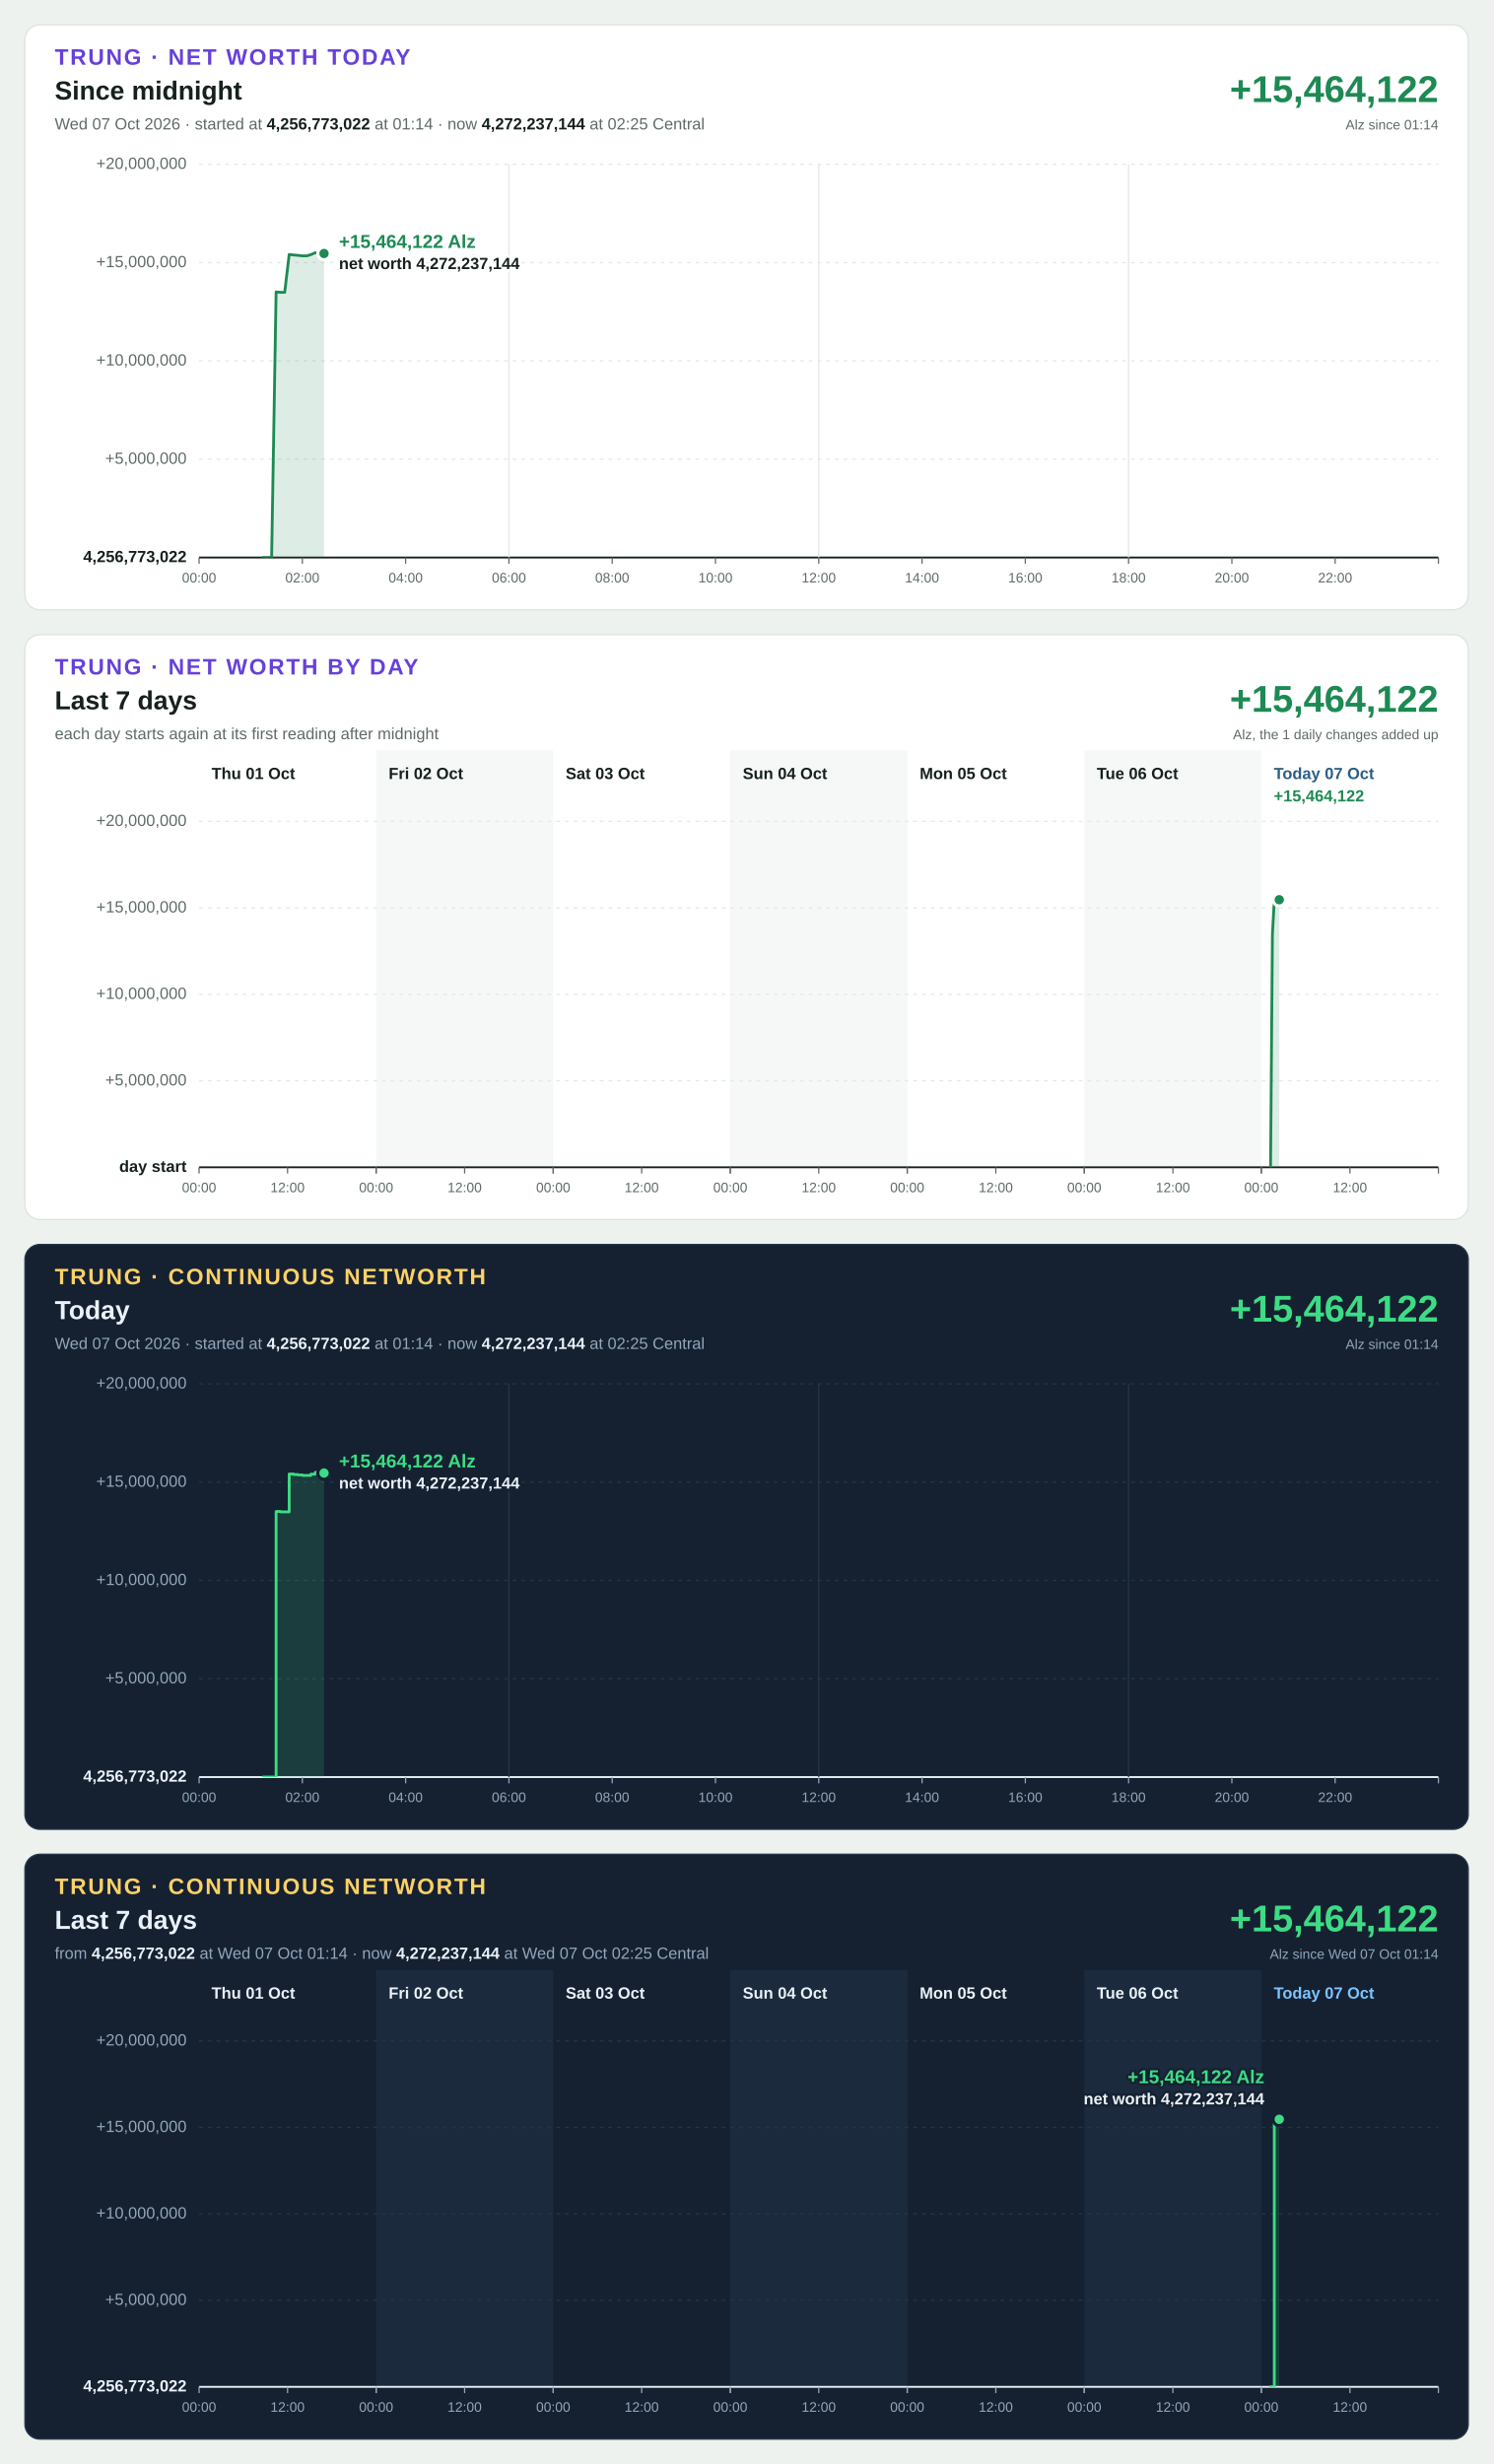
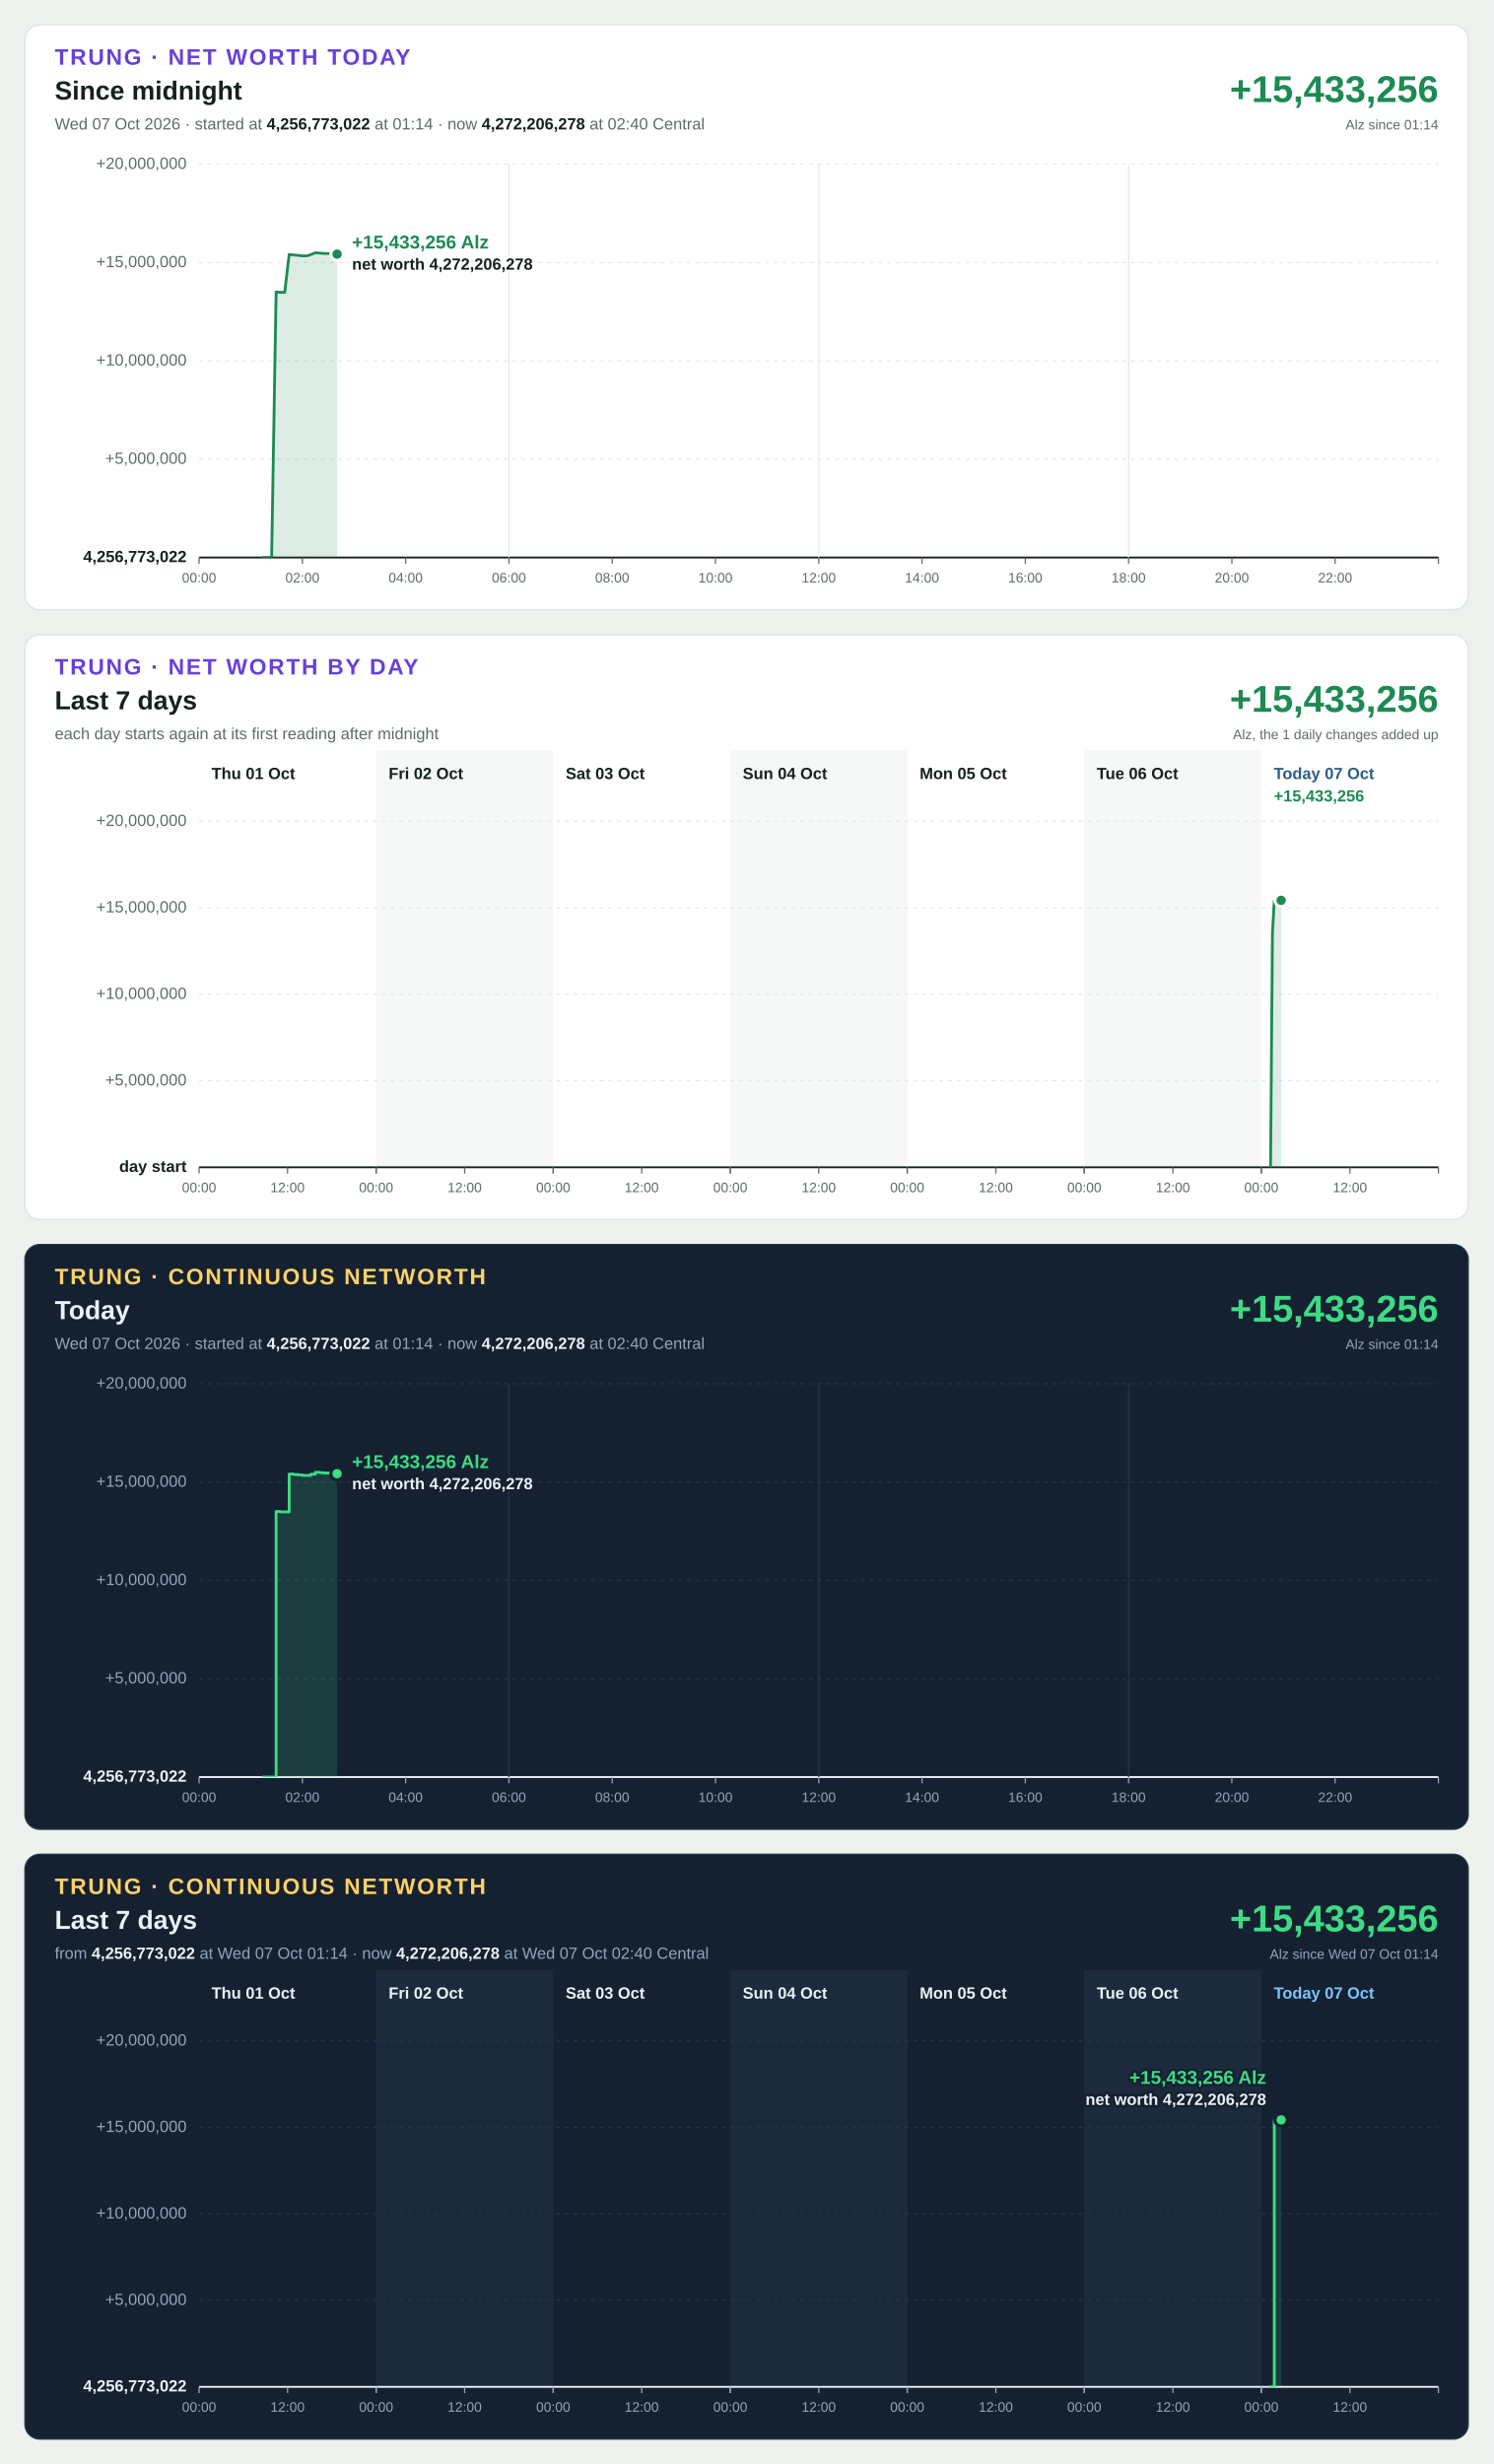
<svg xmlns="http://www.w3.org/2000/svg" width="1200" height="1980" viewBox="0 0 1200 1980" font-family="Segoe UI, Helvetica Neue, Arial, sans-serif" font-size="13" style="font-variant-numeric: tabular-nums">
  <rect width="1200" height="1980" fill="#eef2ef" />
  <g transform="translate(20,20)">
    <rect width="1160" height="470" rx="12" fill="#ffffff" stroke="#dbe3de" />
    <text x="24" y="32" font-size="18" font-weight="700" letter-spacing="1.4" fill="#6741d9">TRUNG · NET WORTH TODAY</text>
    <text x="24" y="60" font-size="21" font-weight="700" fill="#16211b">Since midnight</text>
-     <text x="24" y="84" fill="#5f6b65">Wed 07 Oct 2026 · started at <tspan font-weight="700" fill="#16211b">4,256,773,022</tspan> at 01:14 · now <tspan font-weight="700" fill="#16211b">4,272,237,144</tspan> at 02:25 Central</text>
-     <text x="1136" y="62" font-size="30" font-weight="700" text-anchor="end" fill="#1d8a53">+15,464,122</text>
+     <text x="24" y="84" fill="#5f6b65">Wed 07 Oct 2026 · started at <tspan font-weight="700" fill="#16211b">4,256,773,022</tspan> at 01:14 · now <tspan font-weight="700" fill="#16211b">4,272,206,278</tspan> at 02:40 Central</text>
+     <text x="1136" y="62" font-size="30" font-weight="700" text-anchor="end" fill="#1d8a53">+15,433,256</text>
    <text x="1136" y="84" font-size="11" text-anchor="end" fill="#5f6b65">Alz since 01:14</text>
    <line x1="140" x2="1136" y1="428.0" y2="428.0" stroke="#16211b" stroke-width="1.5" />
    <text x="130" y="428.0" text-anchor="end" dominant-baseline="middle" font-weight="700" fill="#16211b">4,256,773,022</text>
    <line x1="140" x2="1136" y1="349.0" y2="349.0" stroke="#e3e9e5" stroke-width="1" stroke-dasharray="3 4" />
    <text x="130" y="349.0" text-anchor="end" dominant-baseline="middle" font-weight="400" fill="#5f6b65">+5,000,000</text>
    <line x1="140" x2="1136" y1="270.0" y2="270.0" stroke="#e3e9e5" stroke-width="1" stroke-dasharray="3 4" />
    <text x="130" y="270.0" text-anchor="end" dominant-baseline="middle" font-weight="400" fill="#5f6b65">+10,000,000</text>
    <line x1="140" x2="1136" y1="191.0" y2="191.0" stroke="#e3e9e5" stroke-width="1" stroke-dasharray="3 4" />
    <text x="130" y="191.0" text-anchor="end" dominant-baseline="middle" font-weight="400" fill="#5f6b65">+15,000,000</text>
    <line x1="140" x2="1136" y1="112.0" y2="112.0" stroke="#e3e9e5" stroke-width="1" stroke-dasharray="3 4" />
    <text x="130" y="112.0" text-anchor="end" dominant-baseline="middle" font-weight="400" fill="#5f6b65">+20,000,000</text>
    <line x1="140.0" x2="140.0" y1="428" y2="433" stroke="#5f6b65" stroke-width="1" />
    <text x="140.0" y="448" font-size="11" text-anchor="middle" fill="#5f6b65">00:00</text>
    <line x1="223.0" x2="223.0" y1="428" y2="433" stroke="#5f6b65" stroke-width="1" />
    <text x="223.0" y="448" font-size="11" text-anchor="middle" fill="#5f6b65">02:00</text>
    <line x1="306.0" x2="306.0" y1="428" y2="433" stroke="#5f6b65" stroke-width="1" />
    <text x="306.0" y="448" font-size="11" text-anchor="middle" fill="#5f6b65">04:00</text>
    <line x1="389.0" x2="389.0" y1="112" y2="428" stroke="#e3e9e5" stroke-width="1" />
    <line x1="389.0" x2="389.0" y1="428" y2="433" stroke="#5f6b65" stroke-width="1" />
    <text x="389.0" y="448" font-size="11" text-anchor="middle" fill="#5f6b65">06:00</text>
    <line x1="472.0" x2="472.0" y1="428" y2="433" stroke="#5f6b65" stroke-width="1" />
    <text x="472.0" y="448" font-size="11" text-anchor="middle" fill="#5f6b65">08:00</text>
    <line x1="555.0" x2="555.0" y1="428" y2="433" stroke="#5f6b65" stroke-width="1" />
    <text x="555.0" y="448" font-size="11" text-anchor="middle" fill="#5f6b65">10:00</text>
    <line x1="638.0" x2="638.0" y1="112" y2="428" stroke="#e3e9e5" stroke-width="1" />
    <line x1="638.0" x2="638.0" y1="428" y2="433" stroke="#5f6b65" stroke-width="1" />
    <text x="638.0" y="448" font-size="11" text-anchor="middle" fill="#5f6b65">12:00</text>
    <line x1="721.0" x2="721.0" y1="428" y2="433" stroke="#5f6b65" stroke-width="1" />
    <text x="721.0" y="448" font-size="11" text-anchor="middle" fill="#5f6b65">14:00</text>
    <line x1="804.0" x2="804.0" y1="428" y2="433" stroke="#5f6b65" stroke-width="1" />
    <text x="804.0" y="448" font-size="11" text-anchor="middle" fill="#5f6b65">16:00</text>
    <line x1="887.0" x2="887.0" y1="112" y2="428" stroke="#e3e9e5" stroke-width="1" />
    <line x1="887.0" x2="887.0" y1="428" y2="433" stroke="#5f6b65" stroke-width="1" />
    <text x="887.0" y="448" font-size="11" text-anchor="middle" fill="#5f6b65">18:00</text>
    <line x1="970.0" x2="970.0" y1="428" y2="433" stroke="#5f6b65" stroke-width="1" />
    <text x="970.0" y="448" font-size="11" text-anchor="middle" fill="#5f6b65">20:00</text>
    <line x1="1053.0" x2="1053.0" y1="428" y2="433" stroke="#5f6b65" stroke-width="1" />
    <text x="1053.0" y="448" font-size="11" text-anchor="middle" fill="#5f6b65">22:00</text>
    <line x1="1136.0" x2="1136.0" y1="428" y2="433" stroke="#5f6b65" stroke-width="1" />
    <defs>
-       <path id="shape-today" d="M191.4 428.0L191.4 428.0L194.9 428.0L198.3 428.0L201.9 214.6L205.5 214.9L208.8 214.9L212.4 184.5L216.0 184.9L219.4 185.2L223.0 185.6L226.7 185.6L229.8 184.6L233.4 183.1L237.0 183.4L240.4 183.7L240.4 428.0Z" />
-       <path id="line-today" d="M191.4 428.0L194.9 428.0L198.3 428.0L201.9 214.6L205.5 214.9L208.8 214.9L212.4 184.5L216.0 184.9L219.4 185.2L223.0 185.6L226.7 185.6L229.8 184.6L233.4 183.1L237.0 183.4L240.4 183.7" />
+       <path id="shape-today" d="M191.4 428.0L191.4 428.0L194.9 428.0L198.3 428.0L201.9 214.6L205.5 214.9L208.8 214.9L212.4 184.5L216.0 184.9L219.4 185.2L223.0 185.6L226.7 185.6L229.8 184.6L233.4 183.1L237.0 183.4L240.4 183.7L244.1 183.7L247.7 183.9L250.9 184.2L250.9 428.0Z" />
+       <path id="line-today" d="M191.4 428.0L194.9 428.0L198.3 428.0L201.9 214.6L205.5 214.9L208.8 214.9L212.4 184.5L216.0 184.9L219.4 185.2L223.0 185.6L226.7 185.6L229.8 184.6L233.4 183.1L237.0 183.4L240.4 183.7L244.1 183.7L247.7 183.9L250.9 184.2" />
      <clipPath id="up-today">
        <rect x="140" y="112" width="996" height="316.0" />
      </clipPath>
      <clipPath id="down-today">
        <rect x="140" y="428.0" width="996" height="0.0" />
      </clipPath>
    </defs>
    <use href="#shape-today" fill="#1d8a53" fill-opacity="0.15" clip-path="url(#up-today)" />
    <use href="#line-today" fill="none" stroke="#1d8a53" stroke-width="2.25" stroke-linejoin="round" stroke-linecap="round" clip-path="url(#up-today)" />
    <use href="#shape-today" fill="#c4402b" fill-opacity="0.15" clip-path="url(#down-today)" />
    <use href="#line-today" fill="none" stroke="#c4402b" stroke-width="2.25" stroke-linejoin="round" stroke-linecap="round" clip-path="url(#down-today)" />
-     <circle cx="240.4" cy="183.7" r="5" fill="#1d8a53" stroke="#ffffff" stroke-width="2.5" />
-     <text x="252.4" y="179.2" text-anchor="start" font-size="15" font-weight="700" fill="#1d8a53" stroke="#ffffff" stroke-width="4" stroke-linejoin="round" paint-order="stroke">+15,464,122 Alz</text>
-     <text x="252.4" y="196.2" text-anchor="start" font-size="13" font-weight="600" fill="#16211b" stroke="#ffffff" stroke-width="4" stroke-linejoin="round" paint-order="stroke">net worth 4,272,237,144</text>
+     <circle cx="250.9" cy="184.2" r="5" fill="#1d8a53" stroke="#ffffff" stroke-width="2.5" />
+     <text x="262.9" y="179.7" text-anchor="start" font-size="15" font-weight="700" fill="#1d8a53" stroke="#ffffff" stroke-width="4" stroke-linejoin="round" paint-order="stroke">+15,433,256 Alz</text>
+     <text x="262.9" y="196.7" text-anchor="start" font-size="13" font-weight="600" fill="#16211b" stroke="#ffffff" stroke-width="4" stroke-linejoin="round" paint-order="stroke">net worth 4,272,206,278</text>
  </g>
  <g transform="translate(20,510)">
    <rect width="1160" height="470" rx="12" fill="#ffffff" stroke="#dbe3de" />
    <text x="24" y="32" font-size="18" font-weight="700" letter-spacing="1.4" fill="#6741d9">TRUNG · NET WORTH BY DAY</text>
    <text x="24" y="60" font-size="21" font-weight="700" fill="#16211b">Last 7 days</text>
    <text x="24" y="84" fill="#5f6b65">each day starts again at its first reading after midnight</text>
-     <text x="1136" y="62" font-size="30" font-weight="700" text-anchor="end" fill="#1d8a53">+15,464,122</text>
+     <text x="1136" y="62" font-size="30" font-weight="700" text-anchor="end" fill="#1d8a53">+15,433,256</text>
    <text x="1136" y="84" font-size="11" text-anchor="end" fill="#5f6b65">Alz, the 1 daily changes added up</text>
    <rect x="282.3" y="93" width="142.3" height="335" fill="#f5f8f6" />
    <rect x="566.9" y="93" width="142.3" height="335" fill="#f5f8f6" />
    <rect x="851.4" y="93" width="142.3" height="335" fill="#f5f8f6" />
    <line x1="140" x2="1136" y1="428.0" y2="428.0" stroke="#16211b" stroke-width="1.5" />
    <text x="130" y="428.0" text-anchor="end" dominant-baseline="middle" font-weight="700" fill="#16211b">day start</text>
    <line x1="140" x2="1136" y1="358.5" y2="358.5" stroke="#e3e9e5" stroke-width="1" stroke-dasharray="3 4" />
    <text x="130" y="358.5" text-anchor="end" dominant-baseline="middle" font-weight="400" fill="#5f6b65">+5,000,000</text>
    <line x1="140" x2="1136" y1="289.0" y2="289.0" stroke="#e3e9e5" stroke-width="1" stroke-dasharray="3 4" />
    <text x="130" y="289.0" text-anchor="end" dominant-baseline="middle" font-weight="400" fill="#5f6b65">+10,000,000</text>
    <line x1="140" x2="1136" y1="219.5" y2="219.5" stroke="#e3e9e5" stroke-width="1" stroke-dasharray="3 4" />
    <text x="130" y="219.5" text-anchor="end" dominant-baseline="middle" font-weight="400" fill="#5f6b65">+15,000,000</text>
    <line x1="140" x2="1136" y1="150.0" y2="150.0" stroke="#e3e9e5" stroke-width="1" stroke-dasharray="3 4" />
    <text x="130" y="150.0" text-anchor="end" dominant-baseline="middle" font-weight="400" fill="#5f6b65">+20,000,000</text>
    <text x="150.0" y="116" font-weight="700" fill="#16211b">Thu 01 Oct</text>
    <line x1="140.0" x2="140.0" y1="428" y2="433" stroke="#5f6b65" stroke-width="1" />
    <text x="140.0" y="448" font-size="11" text-anchor="middle" fill="#5f6b65">00:00</text>
    <line x1="211.1" x2="211.1" y1="428" y2="433" stroke="#5f6b65" stroke-width="1" />
    <text x="211.1" y="448" font-size="11" text-anchor="middle" fill="#5f6b65">12:00</text>
    <line x1="282.3" x2="282.3" y1="428" y2="433" stroke="#5f6b65" stroke-width="1" />
    <text x="292.3" y="116" font-weight="700" fill="#16211b">Fri 02 Oct</text>
    <line x1="282.3" x2="282.3" y1="428" y2="433" stroke="#5f6b65" stroke-width="1" />
    <text x="282.3" y="448" font-size="11" text-anchor="middle" fill="#5f6b65">00:00</text>
    <line x1="353.4" x2="353.4" y1="428" y2="433" stroke="#5f6b65" stroke-width="1" />
    <text x="353.4" y="448" font-size="11" text-anchor="middle" fill="#5f6b65">12:00</text>
    <line x1="424.6" x2="424.6" y1="428" y2="433" stroke="#5f6b65" stroke-width="1" />
    <text x="434.6" y="116" font-weight="700" fill="#16211b">Sat 03 Oct</text>
    <line x1="424.6" x2="424.6" y1="428" y2="433" stroke="#5f6b65" stroke-width="1" />
    <text x="424.6" y="448" font-size="11" text-anchor="middle" fill="#5f6b65">00:00</text>
    <line x1="495.7" x2="495.7" y1="428" y2="433" stroke="#5f6b65" stroke-width="1" />
    <text x="495.7" y="448" font-size="11" text-anchor="middle" fill="#5f6b65">12:00</text>
    <line x1="566.9" x2="566.9" y1="428" y2="433" stroke="#5f6b65" stroke-width="1" />
    <text x="576.9" y="116" font-weight="700" fill="#16211b">Sun 04 Oct</text>
    <line x1="566.9" x2="566.9" y1="428" y2="433" stroke="#5f6b65" stroke-width="1" />
    <text x="566.9" y="448" font-size="11" text-anchor="middle" fill="#5f6b65">00:00</text>
    <line x1="638.0" x2="638.0" y1="428" y2="433" stroke="#5f6b65" stroke-width="1" />
    <text x="638.0" y="448" font-size="11" text-anchor="middle" fill="#5f6b65">12:00</text>
    <line x1="709.1" x2="709.1" y1="428" y2="433" stroke="#5f6b65" stroke-width="1" />
    <text x="719.1" y="116" font-weight="700" fill="#16211b">Mon 05 Oct</text>
    <line x1="709.1" x2="709.1" y1="428" y2="433" stroke="#5f6b65" stroke-width="1" />
    <text x="709.1" y="448" font-size="11" text-anchor="middle" fill="#5f6b65">00:00</text>
    <line x1="780.3" x2="780.3" y1="428" y2="433" stroke="#5f6b65" stroke-width="1" />
    <text x="780.3" y="448" font-size="11" text-anchor="middle" fill="#5f6b65">12:00</text>
    <line x1="851.4" x2="851.4" y1="428" y2="433" stroke="#5f6b65" stroke-width="1" />
    <text x="861.4" y="116" font-weight="700" fill="#16211b">Tue 06 Oct</text>
    <line x1="851.4" x2="851.4" y1="428" y2="433" stroke="#5f6b65" stroke-width="1" />
    <text x="851.4" y="448" font-size="11" text-anchor="middle" fill="#5f6b65">00:00</text>
    <line x1="922.6" x2="922.6" y1="428" y2="433" stroke="#5f6b65" stroke-width="1" />
    <text x="922.6" y="448" font-size="11" text-anchor="middle" fill="#5f6b65">12:00</text>
    <line x1="993.7" x2="993.7" y1="428" y2="433" stroke="#5f6b65" stroke-width="1" />
    <text x="1003.7" y="116" font-weight="700" fill="#2b5d87">Today 07 Oct</text>
    <line x1="993.7" x2="993.7" y1="428" y2="433" stroke="#5f6b65" stroke-width="1" />
    <text x="993.7" y="448" font-size="11" text-anchor="middle" fill="#5f6b65">00:00</text>
    <line x1="1064.9" x2="1064.9" y1="428" y2="433" stroke="#5f6b65" stroke-width="1" />
    <text x="1064.9" y="448" font-size="11" text-anchor="middle" fill="#5f6b65">12:00</text>
    <line x1="1136.0" x2="1136.0" y1="428" y2="433" stroke="#5f6b65" stroke-width="1" />
-     <text x="1003.7" y="134" font-weight="700" fill="#1d8a53">+15,464,122</text>
-     <defs>
-       <path id="shape-day6" d="M1001.1 428.0L1001.1 428.0L1002.6 240.3L1004.1 213.8L1005.6 214.7L1007.1 212.5L1008.1 213.0L1008.1 428.0Z" />
-       <path id="line-day6" d="M1001.1 428.0L1002.6 240.3L1004.1 213.8L1005.6 214.7L1007.1 212.5L1008.1 213.0" />
+     <text x="1003.7" y="134" font-weight="700" fill="#1d8a53">+15,433,256</text>
+     <defs>
+       <path id="shape-day6" d="M1001.1 428.0L1001.1 428.0L1002.6 240.3L1004.1 213.8L1005.6 214.7L1007.1 212.5L1008.6 213.0L1009.6 213.5L1009.6 428.0Z" />
+       <path id="line-day6" d="M1001.1 428.0L1002.6 240.3L1004.1 213.8L1005.6 214.7L1007.1 212.5L1008.6 213.0L1009.6 213.5" />
      <clipPath id="up-day6">
        <rect x="140" y="150" width="996" height="278.0" />
      </clipPath>
      <clipPath id="down-day6">
        <rect x="140" y="428.0" width="996" height="0.0" />
      </clipPath>
    </defs>
    <use href="#shape-day6" fill="#1d8a53" fill-opacity="0.15" clip-path="url(#up-day6)" />
    <use href="#line-day6" fill="none" stroke="#1d8a53" stroke-width="2.25" stroke-linejoin="round" stroke-linecap="round" clip-path="url(#up-day6)" />
    <use href="#shape-day6" fill="#c4402b" fill-opacity="0.15" clip-path="url(#down-day6)" />
    <use href="#line-day6" fill="none" stroke="#c4402b" stroke-width="2.25" stroke-linejoin="round" stroke-linecap="round" clip-path="url(#down-day6)" />
-     <circle cx="1008.1" cy="213.0" r="5" fill="#1d8a53" stroke="#ffffff" stroke-width="2.5" />
+     <circle cx="1009.6" cy="213.5" r="5" fill="#1d8a53" stroke="#ffffff" stroke-width="2.5" />
  </g>
  <g transform="translate(20,1000)">
    <rect width="1160" height="470" rx="12" fill="#152131" stroke="#24364a" />
    <text x="24" y="32" font-size="18" font-weight="700" letter-spacing="1.4" fill="#ffd166">TRUNG · CONTINUOUS NETWORTH</text>
    <text x="24" y="60" font-size="21" font-weight="700" fill="#eaf1f8">Today</text>
-     <text x="24" y="84" fill="#93a6ba">Wed 07 Oct 2026 · started at <tspan font-weight="700" fill="#eaf1f8">4,256,773,022</tspan> at 01:14 · now <tspan font-weight="700" fill="#eaf1f8">4,272,237,144</tspan> at 02:25 Central</text>
-     <text x="1136" y="62" font-size="30" font-weight="700" text-anchor="end" fill="#3ddc84">+15,464,122</text>
+     <text x="24" y="84" fill="#93a6ba">Wed 07 Oct 2026 · started at <tspan font-weight="700" fill="#eaf1f8">4,256,773,022</tspan> at 01:14 · now <tspan font-weight="700" fill="#eaf1f8">4,272,206,278</tspan> at 02:40 Central</text>
+     <text x="1136" y="62" font-size="30" font-weight="700" text-anchor="end" fill="#3ddc84">+15,433,256</text>
    <text x="1136" y="84" font-size="11" text-anchor="end" fill="#93a6ba">Alz since 01:14</text>
    <line x1="140" x2="1136" y1="428.0" y2="428.0" stroke="#eaf1f8" stroke-width="1.5" />
    <text x="130" y="428.0" text-anchor="end" dominant-baseline="middle" font-weight="700" fill="#eaf1f8">4,256,773,022</text>
    <line x1="140" x2="1136" y1="349.0" y2="349.0" stroke="#243548" stroke-width="1" stroke-dasharray="3 4" />
    <text x="130" y="349.0" text-anchor="end" dominant-baseline="middle" font-weight="400" fill="#93a6ba">+5,000,000</text>
    <line x1="140" x2="1136" y1="270.0" y2="270.0" stroke="#243548" stroke-width="1" stroke-dasharray="3 4" />
    <text x="130" y="270.0" text-anchor="end" dominant-baseline="middle" font-weight="400" fill="#93a6ba">+10,000,000</text>
    <line x1="140" x2="1136" y1="191.0" y2="191.0" stroke="#243548" stroke-width="1" stroke-dasharray="3 4" />
    <text x="130" y="191.0" text-anchor="end" dominant-baseline="middle" font-weight="400" fill="#93a6ba">+15,000,000</text>
    <line x1="140" x2="1136" y1="112.0" y2="112.0" stroke="#243548" stroke-width="1" stroke-dasharray="3 4" />
    <text x="130" y="112.0" text-anchor="end" dominant-baseline="middle" font-weight="400" fill="#93a6ba">+20,000,000</text>
    <line x1="140.0" x2="140.0" y1="428" y2="433" stroke="#93a6ba" stroke-width="1" />
    <text x="140.0" y="448" font-size="11" text-anchor="middle" fill="#93a6ba">00:00</text>
    <line x1="223.0" x2="223.0" y1="428" y2="433" stroke="#93a6ba" stroke-width="1" />
    <text x="223.0" y="448" font-size="11" text-anchor="middle" fill="#93a6ba">02:00</text>
    <line x1="306.0" x2="306.0" y1="428" y2="433" stroke="#93a6ba" stroke-width="1" />
    <text x="306.0" y="448" font-size="11" text-anchor="middle" fill="#93a6ba">04:00</text>
    <line x1="389.0" x2="389.0" y1="112" y2="428" stroke="#243548" stroke-width="1" />
    <line x1="389.0" x2="389.0" y1="428" y2="433" stroke="#93a6ba" stroke-width="1" />
    <text x="389.0" y="448" font-size="11" text-anchor="middle" fill="#93a6ba">06:00</text>
    <line x1="472.0" x2="472.0" y1="428" y2="433" stroke="#93a6ba" stroke-width="1" />
    <text x="472.0" y="448" font-size="11" text-anchor="middle" fill="#93a6ba">08:00</text>
    <line x1="555.0" x2="555.0" y1="428" y2="433" stroke="#93a6ba" stroke-width="1" />
    <text x="555.0" y="448" font-size="11" text-anchor="middle" fill="#93a6ba">10:00</text>
    <line x1="638.0" x2="638.0" y1="112" y2="428" stroke="#243548" stroke-width="1" />
    <line x1="638.0" x2="638.0" y1="428" y2="433" stroke="#93a6ba" stroke-width="1" />
    <text x="638.0" y="448" font-size="11" text-anchor="middle" fill="#93a6ba">12:00</text>
    <line x1="721.0" x2="721.0" y1="428" y2="433" stroke="#93a6ba" stroke-width="1" />
    <text x="721.0" y="448" font-size="11" text-anchor="middle" fill="#93a6ba">14:00</text>
    <line x1="804.0" x2="804.0" y1="428" y2="433" stroke="#93a6ba" stroke-width="1" />
    <text x="804.0" y="448" font-size="11" text-anchor="middle" fill="#93a6ba">16:00</text>
    <line x1="887.0" x2="887.0" y1="112" y2="428" stroke="#243548" stroke-width="1" />
    <line x1="887.0" x2="887.0" y1="428" y2="433" stroke="#93a6ba" stroke-width="1" />
    <text x="887.0" y="448" font-size="11" text-anchor="middle" fill="#93a6ba">18:00</text>
    <line x1="970.0" x2="970.0" y1="428" y2="433" stroke="#93a6ba" stroke-width="1" />
    <text x="970.0" y="448" font-size="11" text-anchor="middle" fill="#93a6ba">20:00</text>
    <line x1="1053.0" x2="1053.0" y1="428" y2="433" stroke="#93a6ba" stroke-width="1" />
    <text x="1053.0" y="448" font-size="11" text-anchor="middle" fill="#93a6ba">22:00</text>
    <line x1="1136.0" x2="1136.0" y1="428" y2="433" stroke="#93a6ba" stroke-width="1" />
    <defs>
-       <path id="shape-flow-today" d="M191.4 428.0L191.4 428.0L201.9 428.0L201.9 214.6L205.5 214.6L205.5 214.9L212.4 214.9L212.4 184.5L216.0 184.5L216.0 184.9L219.4 184.9L219.4 185.2L223.0 185.2L223.0 185.6L229.8 185.6L229.8 184.6L233.4 184.6L233.4 183.1L237.0 183.1L237.0 183.4L240.4 183.4L240.4 183.7L240.4 428.0Z" />
-       <path id="line-flow-today" d="M191.4 428.0L201.9 428.0L201.9 214.6L205.5 214.6L205.5 214.9L212.4 214.9L212.4 184.5L216.0 184.5L216.0 184.9L219.4 184.9L219.4 185.2L223.0 185.2L223.0 185.6L229.8 185.6L229.8 184.6L233.4 184.6L233.4 183.1L237.0 183.1L237.0 183.4L240.4 183.4L240.4 183.7" />
+       <path id="shape-flow-today" d="M191.4 428.0L191.4 428.0L201.9 428.0L201.9 214.6L205.5 214.6L205.5 214.9L212.4 214.9L212.4 184.5L216.0 184.5L216.0 184.9L219.4 184.9L219.4 185.2L223.0 185.2L223.0 185.6L229.8 185.6L229.8 184.6L233.4 184.6L233.4 183.1L237.0 183.1L237.0 183.4L240.4 183.4L240.4 183.7L247.7 183.7L247.7 183.9L250.9 183.9L250.9 184.2L250.9 428.0Z" />
+       <path id="line-flow-today" d="M191.4 428.0L201.9 428.0L201.9 214.6L205.5 214.6L205.5 214.9L212.4 214.9L212.4 184.5L216.0 184.5L216.0 184.9L219.4 184.9L219.4 185.2L223.0 185.2L223.0 185.6L229.8 185.6L229.8 184.6L233.4 184.6L233.4 183.1L237.0 183.1L237.0 183.4L240.4 183.4L240.4 183.7L247.7 183.7L247.7 183.9L250.9 183.9L250.9 184.2" />
      <clipPath id="up-flow-today">
        <rect x="140" y="112" width="996" height="316.0" />
      </clipPath>
      <clipPath id="down-flow-today">
        <rect x="140" y="428.0" width="996" height="0.0" />
      </clipPath>
    </defs>
    <use href="#shape-flow-today" fill="#3ddc84" fill-opacity="0.15" clip-path="url(#up-flow-today)" />
    <use href="#line-flow-today" fill="none" stroke="#3ddc84" stroke-width="2.25" stroke-linejoin="round" stroke-linecap="round" clip-path="url(#up-flow-today)" />
    <use href="#shape-flow-today" fill="#ff6b6b" fill-opacity="0.15" clip-path="url(#down-flow-today)" />
    <use href="#line-flow-today" fill="none" stroke="#ff6b6b" stroke-width="2.25" stroke-linejoin="round" stroke-linecap="round" clip-path="url(#down-flow-today)" />
-     <circle cx="240.4" cy="183.7" r="5" fill="#3ddc84" stroke="#152131" stroke-width="2.5" />
-     <text x="252.4" y="179.2" text-anchor="start" font-size="15" font-weight="700" fill="#3ddc84" stroke="#152131" stroke-width="4" stroke-linejoin="round" paint-order="stroke">+15,464,122 Alz</text>
-     <text x="252.4" y="196.2" text-anchor="start" font-size="13" font-weight="600" fill="#eaf1f8" stroke="#152131" stroke-width="4" stroke-linejoin="round" paint-order="stroke">net worth 4,272,237,144</text>
+     <circle cx="250.9" cy="184.2" r="5" fill="#3ddc84" stroke="#152131" stroke-width="2.5" />
+     <text x="262.9" y="179.7" text-anchor="start" font-size="15" font-weight="700" fill="#3ddc84" stroke="#152131" stroke-width="4" stroke-linejoin="round" paint-order="stroke">+15,433,256 Alz</text>
+     <text x="262.9" y="196.7" text-anchor="start" font-size="13" font-weight="600" fill="#eaf1f8" stroke="#152131" stroke-width="4" stroke-linejoin="round" paint-order="stroke">net worth 4,272,206,278</text>
  </g>
  <g transform="translate(20,1490)">
    <rect width="1160" height="470" rx="12" fill="#152131" stroke="#24364a" />
    <text x="24" y="32" font-size="18" font-weight="700" letter-spacing="1.4" fill="#ffd166">TRUNG · CONTINUOUS NETWORTH</text>
    <text x="24" y="60" font-size="21" font-weight="700" fill="#eaf1f8">Last 7 days</text>
-     <text x="24" y="84" fill="#93a6ba">from <tspan font-weight="700" fill="#eaf1f8">4,256,773,022</tspan> at Wed 07 Oct 01:14 · now <tspan font-weight="700" fill="#eaf1f8">4,272,237,144</tspan> at Wed 07 Oct 02:25 Central</text>
-     <text x="1136" y="62" font-size="30" font-weight="700" text-anchor="end" fill="#3ddc84">+15,464,122</text>
+     <text x="24" y="84" fill="#93a6ba">from <tspan font-weight="700" fill="#eaf1f8">4,256,773,022</tspan> at Wed 07 Oct 01:14 · now <tspan font-weight="700" fill="#eaf1f8">4,272,206,278</tspan> at Wed 07 Oct 02:40 Central</text>
+     <text x="1136" y="62" font-size="30" font-weight="700" text-anchor="end" fill="#3ddc84">+15,433,256</text>
    <text x="1136" y="84" font-size="11" text-anchor="end" fill="#93a6ba">Alz since Wed 07 Oct 01:14</text>
    <rect x="282.3" y="93" width="142.3" height="335" fill="#1b2b3d" />
    <rect x="566.9" y="93" width="142.3" height="335" fill="#1b2b3d" />
    <rect x="851.4" y="93" width="142.3" height="335" fill="#1b2b3d" />
    <line x1="140" x2="1136" y1="428.0" y2="428.0" stroke="#eaf1f8" stroke-width="1.5" />
    <text x="130" y="428.0" text-anchor="end" dominant-baseline="middle" font-weight="700" fill="#eaf1f8">4,256,773,022</text>
    <line x1="140" x2="1136" y1="358.5" y2="358.5" stroke="#243548" stroke-width="1" stroke-dasharray="3 4" />
    <text x="130" y="358.5" text-anchor="end" dominant-baseline="middle" font-weight="400" fill="#93a6ba">+5,000,000</text>
    <line x1="140" x2="1136" y1="289.0" y2="289.0" stroke="#243548" stroke-width="1" stroke-dasharray="3 4" />
    <text x="130" y="289.0" text-anchor="end" dominant-baseline="middle" font-weight="400" fill="#93a6ba">+10,000,000</text>
    <line x1="140" x2="1136" y1="219.5" y2="219.5" stroke="#243548" stroke-width="1" stroke-dasharray="3 4" />
    <text x="130" y="219.5" text-anchor="end" dominant-baseline="middle" font-weight="400" fill="#93a6ba">+15,000,000</text>
    <line x1="140" x2="1136" y1="150.0" y2="150.0" stroke="#243548" stroke-width="1" stroke-dasharray="3 4" />
    <text x="130" y="150.0" text-anchor="end" dominant-baseline="middle" font-weight="400" fill="#93a6ba">+20,000,000</text>
    <text x="150.0" y="116" font-weight="700" fill="#eaf1f8">Thu 01 Oct</text>
    <line x1="140.0" x2="140.0" y1="428" y2="433" stroke="#93a6ba" stroke-width="1" />
    <text x="140.0" y="448" font-size="11" text-anchor="middle" fill="#93a6ba">00:00</text>
    <line x1="211.1" x2="211.1" y1="428" y2="433" stroke="#93a6ba" stroke-width="1" />
    <text x="211.1" y="448" font-size="11" text-anchor="middle" fill="#93a6ba">12:00</text>
    <line x1="282.3" x2="282.3" y1="428" y2="433" stroke="#93a6ba" stroke-width="1" />
    <text x="292.3" y="116" font-weight="700" fill="#eaf1f8">Fri 02 Oct</text>
    <line x1="282.3" x2="282.3" y1="428" y2="433" stroke="#93a6ba" stroke-width="1" />
    <text x="282.3" y="448" font-size="11" text-anchor="middle" fill="#93a6ba">00:00</text>
    <line x1="353.4" x2="353.4" y1="428" y2="433" stroke="#93a6ba" stroke-width="1" />
    <text x="353.4" y="448" font-size="11" text-anchor="middle" fill="#93a6ba">12:00</text>
    <line x1="424.6" x2="424.6" y1="428" y2="433" stroke="#93a6ba" stroke-width="1" />
    <text x="434.6" y="116" font-weight="700" fill="#eaf1f8">Sat 03 Oct</text>
    <line x1="424.6" x2="424.6" y1="428" y2="433" stroke="#93a6ba" stroke-width="1" />
    <text x="424.6" y="448" font-size="11" text-anchor="middle" fill="#93a6ba">00:00</text>
    <line x1="495.7" x2="495.7" y1="428" y2="433" stroke="#93a6ba" stroke-width="1" />
    <text x="495.7" y="448" font-size="11" text-anchor="middle" fill="#93a6ba">12:00</text>
    <line x1="566.9" x2="566.9" y1="428" y2="433" stroke="#93a6ba" stroke-width="1" />
    <text x="576.9" y="116" font-weight="700" fill="#eaf1f8">Sun 04 Oct</text>
    <line x1="566.9" x2="566.9" y1="428" y2="433" stroke="#93a6ba" stroke-width="1" />
    <text x="566.9" y="448" font-size="11" text-anchor="middle" fill="#93a6ba">00:00</text>
    <line x1="638.0" x2="638.0" y1="428" y2="433" stroke="#93a6ba" stroke-width="1" />
    <text x="638.0" y="448" font-size="11" text-anchor="middle" fill="#93a6ba">12:00</text>
    <line x1="709.1" x2="709.1" y1="428" y2="433" stroke="#93a6ba" stroke-width="1" />
    <text x="719.1" y="116" font-weight="700" fill="#eaf1f8">Mon 05 Oct</text>
    <line x1="709.1" x2="709.1" y1="428" y2="433" stroke="#93a6ba" stroke-width="1" />
    <text x="709.1" y="448" font-size="11" text-anchor="middle" fill="#93a6ba">00:00</text>
    <line x1="780.3" x2="780.3" y1="428" y2="433" stroke="#93a6ba" stroke-width="1" />
    <text x="780.3" y="448" font-size="11" text-anchor="middle" fill="#93a6ba">12:00</text>
    <line x1="851.4" x2="851.4" y1="428" y2="433" stroke="#93a6ba" stroke-width="1" />
    <text x="861.4" y="116" font-weight="700" fill="#eaf1f8">Tue 06 Oct</text>
    <line x1="851.4" x2="851.4" y1="428" y2="433" stroke="#93a6ba" stroke-width="1" />
    <text x="851.4" y="448" font-size="11" text-anchor="middle" fill="#93a6ba">00:00</text>
    <line x1="922.6" x2="922.6" y1="428" y2="433" stroke="#93a6ba" stroke-width="1" />
    <text x="922.6" y="448" font-size="11" text-anchor="middle" fill="#93a6ba">12:00</text>
    <line x1="993.7" x2="993.7" y1="428" y2="433" stroke="#93a6ba" stroke-width="1" />
    <text x="1003.7" y="116" font-weight="700" fill="#7cc4ff">Today 07 Oct</text>
    <line x1="993.7" x2="993.7" y1="428" y2="433" stroke="#93a6ba" stroke-width="1" />
    <text x="993.7" y="448" font-size="11" text-anchor="middle" fill="#93a6ba">00:00</text>
    <line x1="1064.9" x2="1064.9" y1="428" y2="433" stroke="#93a6ba" stroke-width="1" />
    <text x="1064.9" y="448" font-size="11" text-anchor="middle" fill="#93a6ba">12:00</text>
    <line x1="1136.0" x2="1136.0" y1="428" y2="433" stroke="#93a6ba" stroke-width="1" />
    <defs>
-       <path id="shape-flow-week" d="M1001.1 428.0L1001.1 428.0L1004.1 428.0L1004.1 213.8L1005.6 213.8L1005.6 214.7L1007.6 214.7L1007.6 212.8L1008.1 212.8L1008.1 213.0L1008.1 428.0Z" />
-       <path id="line-flow-week" d="M1001.1 428.0L1004.1 428.0L1004.1 213.8L1005.6 213.8L1005.6 214.7L1007.6 214.7L1007.6 212.8L1008.1 212.8L1008.1 213.0" />
+       <path id="shape-flow-week" d="M1001.1 428.0L1001.1 428.0L1004.1 428.0L1004.1 213.8L1005.6 213.8L1005.6 214.7L1007.6 214.7L1007.6 212.8L1009.6 212.8L1009.6 213.5L1009.6 428.0Z" />
+       <path id="line-flow-week" d="M1001.1 428.0L1004.1 428.0L1004.1 213.8L1005.6 213.8L1005.6 214.7L1007.6 214.7L1007.6 212.8L1009.6 212.8L1009.6 213.5" />
      <clipPath id="up-flow-week">
        <rect x="140" y="150" width="996" height="278.0" />
      </clipPath>
      <clipPath id="down-flow-week">
        <rect x="140" y="428.0" width="996" height="0.0" />
      </clipPath>
    </defs>
    <use href="#shape-flow-week" fill="#3ddc84" fill-opacity="0.15" clip-path="url(#up-flow-week)" />
    <use href="#line-flow-week" fill="none" stroke="#3ddc84" stroke-width="2.25" stroke-linejoin="round" stroke-linecap="round" clip-path="url(#up-flow-week)" />
    <use href="#shape-flow-week" fill="#ff6b6b" fill-opacity="0.15" clip-path="url(#down-flow-week)" />
    <use href="#line-flow-week" fill="none" stroke="#ff6b6b" stroke-width="2.25" stroke-linejoin="round" stroke-linecap="round" clip-path="url(#down-flow-week)" />
-     <circle cx="1008.1" cy="213.0" r="5" fill="#3ddc84" stroke="#152131" stroke-width="2.5" />
-     <text x="996.1" y="184.0" text-anchor="end" font-size="15" font-weight="700" fill="#3ddc84" stroke="#152131" stroke-width="4" stroke-linejoin="round" paint-order="stroke">+15,464,122 Alz</text>
-     <text x="996.1" y="201.0" text-anchor="end" font-size="13" font-weight="600" fill="#eaf1f8" stroke="#152131" stroke-width="4" stroke-linejoin="round" paint-order="stroke">net worth 4,272,237,144</text>
+     <circle cx="1009.6" cy="213.5" r="5" fill="#3ddc84" stroke="#152131" stroke-width="2.5" />
+     <text x="997.6" y="184.5" text-anchor="end" font-size="15" font-weight="700" fill="#3ddc84" stroke="#152131" stroke-width="4" stroke-linejoin="round" paint-order="stroke">+15,433,256 Alz</text>
+     <text x="997.6" y="201.5" text-anchor="end" font-size="13" font-weight="600" fill="#eaf1f8" stroke="#152131" stroke-width="4" stroke-linejoin="round" paint-order="stroke">net worth 4,272,206,278</text>
  </g>
</svg>
